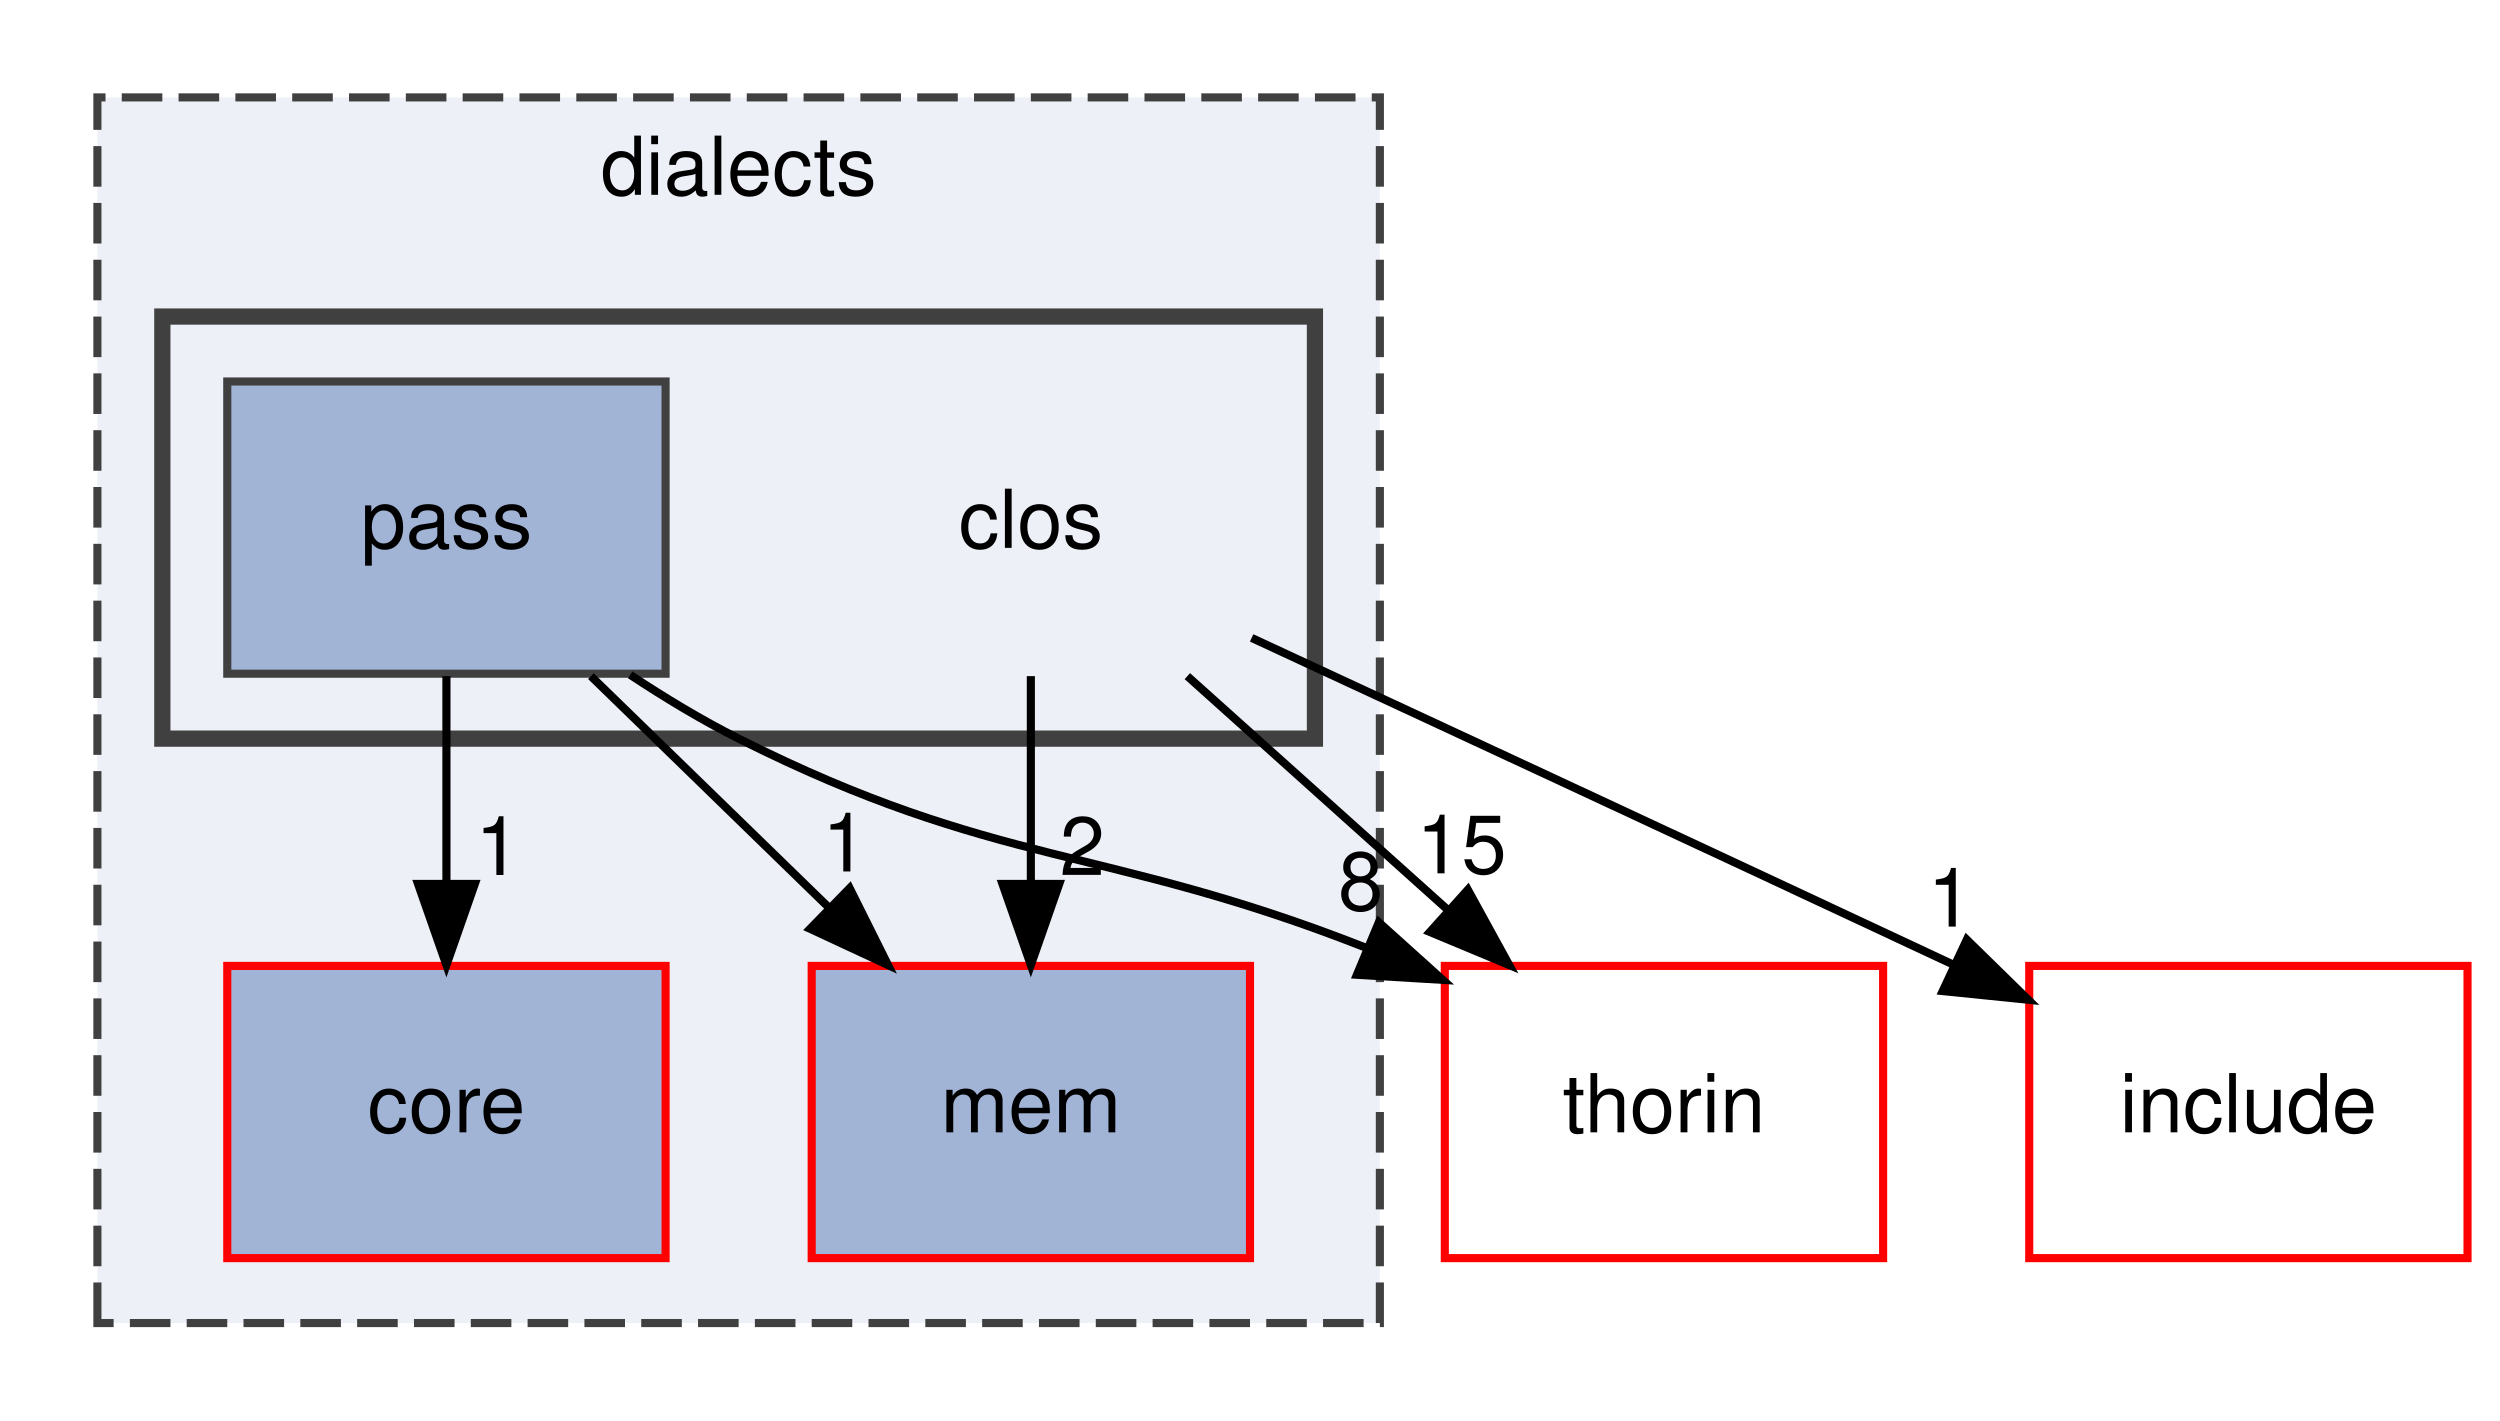
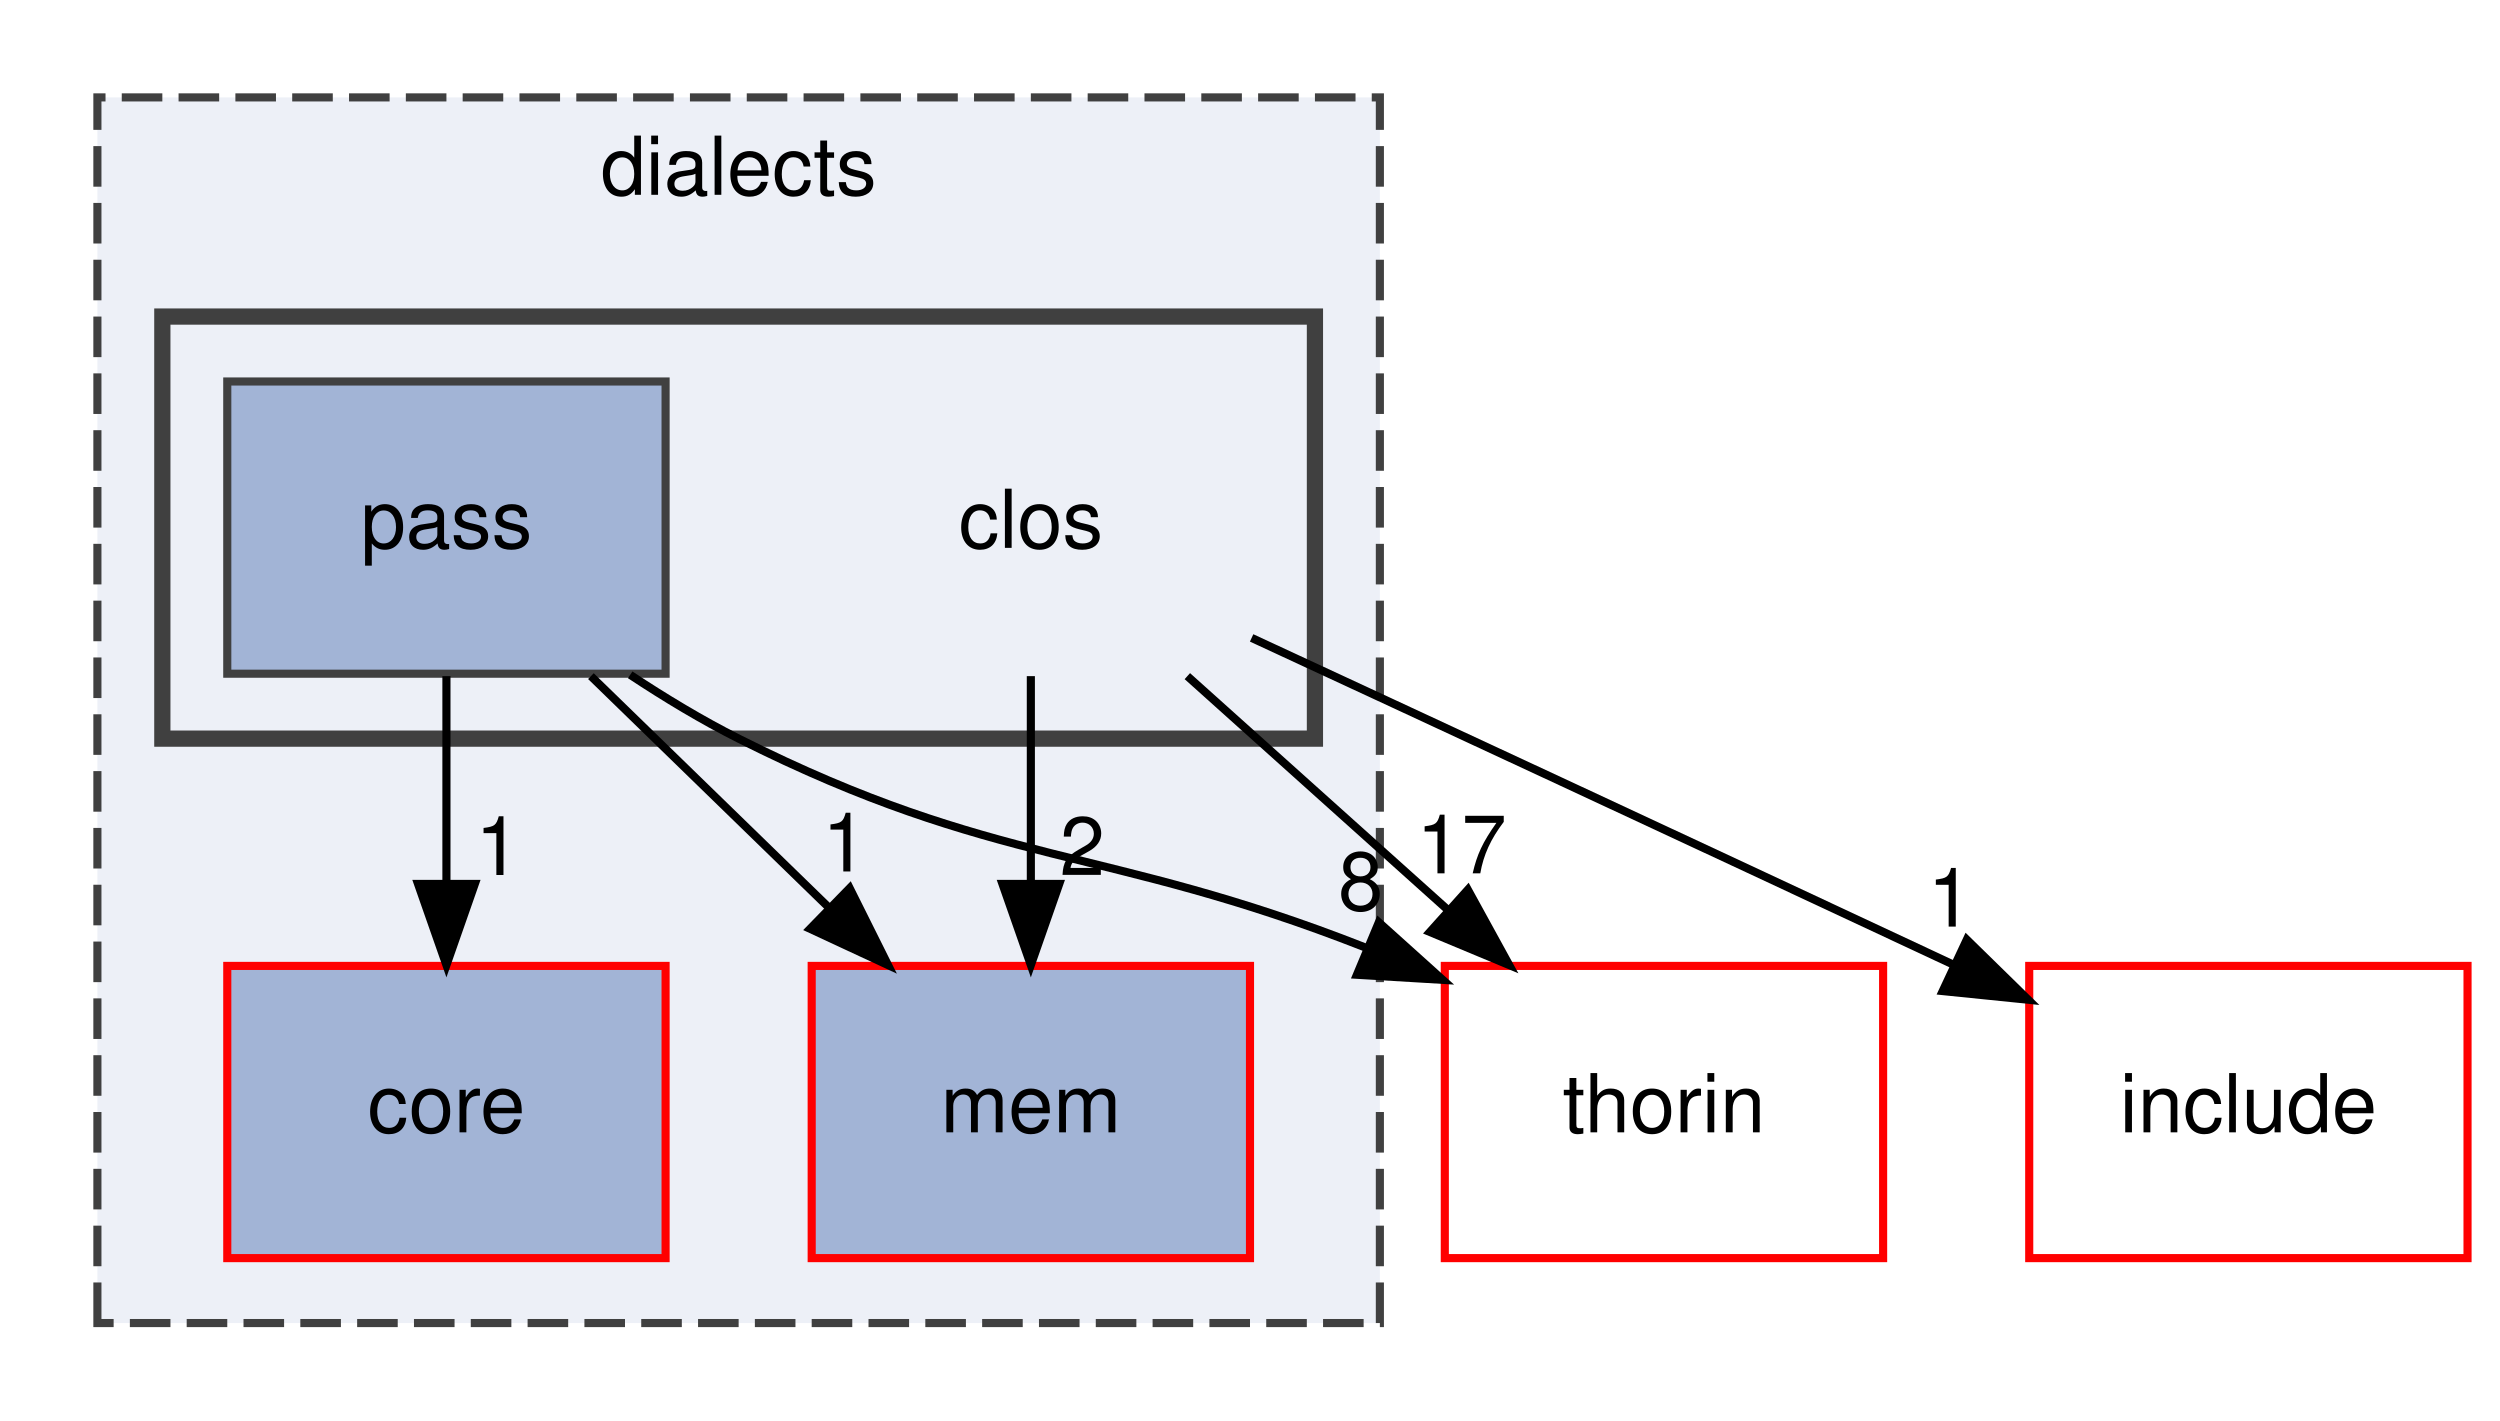
<svg xmlns="http://www.w3.org/2000/svg" xmlns:xlink="http://www.w3.org/1999/xlink" width="308pt" height="175pt" viewBox="0.00 0.00 308.00 175.00">
  <g id="graph0" class="graph" transform="scale(1 1) rotate(0) translate(4 171)">
    <g id="clust1" class="cluster">
      <g id="a_clust1">
        <a xlink:href="dir_dc7f769b3d5332bd9f89fd345831c3ed.html" target="_top" xlink:title="dialects">
          <polygon fill="#edf0f7" stroke="#404040" stroke-dasharray="5,2" points="8,-8 8,-159 166,-159 166,-8 8,-8" />
          <text text-anchor="middle" x="87" y="-147" font-family="Helvetica,sans-Serif" font-size="10.00">dialects</text>
        </a>
      </g>
    </g>
    <g id="clust2" class="cluster">
      <g id="a_clust2">
        <a xlink:href="dir_ebf961b2aa11f825fdc6e62bccf2cd25.html" target="_top">
          <polygon fill="#edf0f7" stroke="#404040" stroke-width="2" points="16,-80 16,-132 158,-132 158,-80 16,-80" />
        </a>
      </g>
    </g>
    <g id="node1" class="node">
      <g id="a_node1">
        <a xlink:href="dir_f4f507027349df35d55005177e6b6800.html" target="_top" xlink:title="mem">
          <polygon fill="#a2b4d6" stroke="red" points="150,-52 96,-52 96,-16 150,-16 150,-52" />
          <text text-anchor="middle" x="123" y="-31.5" font-family="Helvetica,sans-Serif" font-size="10.00">mem</text>
        </a>
      </g>
    </g>
    <g id="node2" class="node">
      <g id="a_node2">
        <a xlink:href="dir_c418730755777f3d7ae8c6bca9740a18.html" target="_top" xlink:title="core">
          <polygon fill="#a2b4d6" stroke="red" points="78,-52 24,-52 24,-16 78,-16 78,-52" />
          <text text-anchor="middle" x="51" y="-31.5" font-family="Helvetica,sans-Serif" font-size="10.00">core</text>
        </a>
      </g>
    </g>
    <g id="node3" class="node">
      <text text-anchor="middle" x="123" y="-103.5" font-family="Helvetica,sans-Serif" font-size="10.00">clos</text>
    </g>
    <g id="edge3" class="edge">
      <path fill="none" stroke="black" d="M123,-87.7C123,-79.98 123,-70.71 123,-62.11" />
      <polygon fill="black" stroke="black" points="126.5,-62.1 123,-52.1 119.5,-62.1 126.5,-62.1" />
      <g id="a_edge3-headlabel">
        <a xlink:href="dir_000006_000022.html" target="_top" xlink:title="2">
          <text text-anchor="middle" x="129.34" y="-63.2" font-family="Helvetica,sans-Serif" font-size="10.00">2</text>
        </a>
      </g>
    </g>
    <g id="node5" class="node">
      <g id="a_node5">
        <a xlink:href="dir_8f2980731aba7ec7b9fcae5764f196e3.html" target="_top" xlink:title="include">
          <polygon fill="none" stroke="red" points="300,-52 246,-52 246,-16 300,-16 300,-52" />
          <text text-anchor="middle" x="273" y="-31.5" font-family="Helvetica,sans-Serif" font-size="10.00">include</text>
        </a>
      </g>
    </g>
    <g id="edge1" class="edge">
      <path fill="none" stroke="black" d="M150.2,-92.41C171.41,-82.58 201.84,-68.45 236.49,-52.23" />
      <polygon fill="black" stroke="black" points="238.31,-55.24 245.88,-47.83 235.34,-48.9 238.31,-55.24" />
      <g id="a_edge1-headlabel">
        <a xlink:href="dir_000006_000019.html" target="_top" xlink:title="1">
          <text text-anchor="middle" x="236.26" y="-56.84" font-family="Helvetica,sans-Serif" font-size="10.00">1</text>
        </a>
      </g>
    </g>
    <g id="node6" class="node">
      <g id="a_node6">
        <a xlink:href="dir_c4168c80b7484587a21dc92c326c695e.html" target="_top" xlink:title="thorin">
          <polygon fill="none" stroke="red" points="228,-52 174,-52 174,-16 228,-16 228,-52" />
          <text text-anchor="middle" x="201" y="-31.5" font-family="Helvetica,sans-Serif" font-size="10.00">thorin</text>
        </a>
      </g>
    </g>
    <g id="edge2" class="edge">
      <path fill="none" stroke="black" d="M142.28,-87.7C151.92,-79.05 163.73,-68.45 174.23,-59.03" />
      <polygon fill="black" stroke="black" points="176.84,-61.39 181.94,-52.1 172.16,-56.18 176.84,-61.39" />
      <g id="a_edge2-headlabel">
-         <a xlink:href="dir_000006_000030.html" target="_top" xlink:title="15">
-           <text text-anchor="middle" x="176.06" y="-63.4" font-family="Helvetica,sans-Serif" font-size="10.00">15</text>
+         <a xlink:href="dir_000006_000030.html" target="_top" xlink:title="17">
+           <text text-anchor="middle" x="176.06" y="-63.4" font-family="Helvetica,sans-Serif" font-size="10.00">17</text>
        </a>
      </g>
    </g>
    <g id="node4" class="node">
      <g id="a_node4">
        <a xlink:href="dir_3f1b6b218438912357615aa72d3bb6e7.html" target="_top" xlink:title="pass">
          <polygon fill="#a2b4d6" stroke="#404040" points="78,-124 24,-124 24,-88 78,-88 78,-124" />
          <text text-anchor="middle" x="51" y="-103.5" font-family="Helvetica,sans-Serif" font-size="10.00">pass</text>
        </a>
      </g>
    </g>
    <g id="edge6" class="edge">
      <path fill="none" stroke="black" d="M68.8,-87.7C77.6,-79.14 88.38,-68.66 98,-59.3" />
      <polygon fill="black" stroke="black" points="100.68,-61.58 105.41,-52.1 95.8,-56.57 100.68,-61.58" />
      <g id="a_edge6-headlabel">
        <a xlink:href="dir_000023_000022.html" target="_top" xlink:title="1">
          <text text-anchor="middle" x="100.08" y="-63.63" font-family="Helvetica,sans-Serif" font-size="10.00">1</text>
        </a>
      </g>
    </g>
    <g id="edge5" class="edge">
      <path fill="none" stroke="black" d="M51,-87.7C51,-79.98 51,-70.71 51,-62.11" />
      <polygon fill="black" stroke="black" points="54.5,-62.1 51,-52.1 47.5,-62.1 54.5,-62.1" />
      <g id="a_edge5-headlabel">
        <a xlink:href="dir_000023_000008.html" target="_top" xlink:title="1">
          <text text-anchor="middle" x="57.34" y="-63.2" font-family="Helvetica,sans-Serif" font-size="10.00">1</text>
        </a>
      </g>
    </g>
    <g id="edge4" class="edge">
      <path fill="none" stroke="black" d="M73.64,-87.86C77.95,-85.01 82.51,-82.26 87,-80 118.79,-64.01 132.02,-66.93 164.15,-54.29" />
      <polygon fill="black" stroke="black" points="165.87,-57.37 173.75,-50.28 163.17,-50.91 165.87,-57.37" />
      <g id="a_edge4-headlabel">
        <a xlink:href="dir_000023_000030.html" target="_top" xlink:title="8">
          <text text-anchor="middle" x="163.64" y="-58.87" font-family="Helvetica,sans-Serif" font-size="10.00">8</text>
        </a>
      </g>
    </g>
  </g>
</svg>
